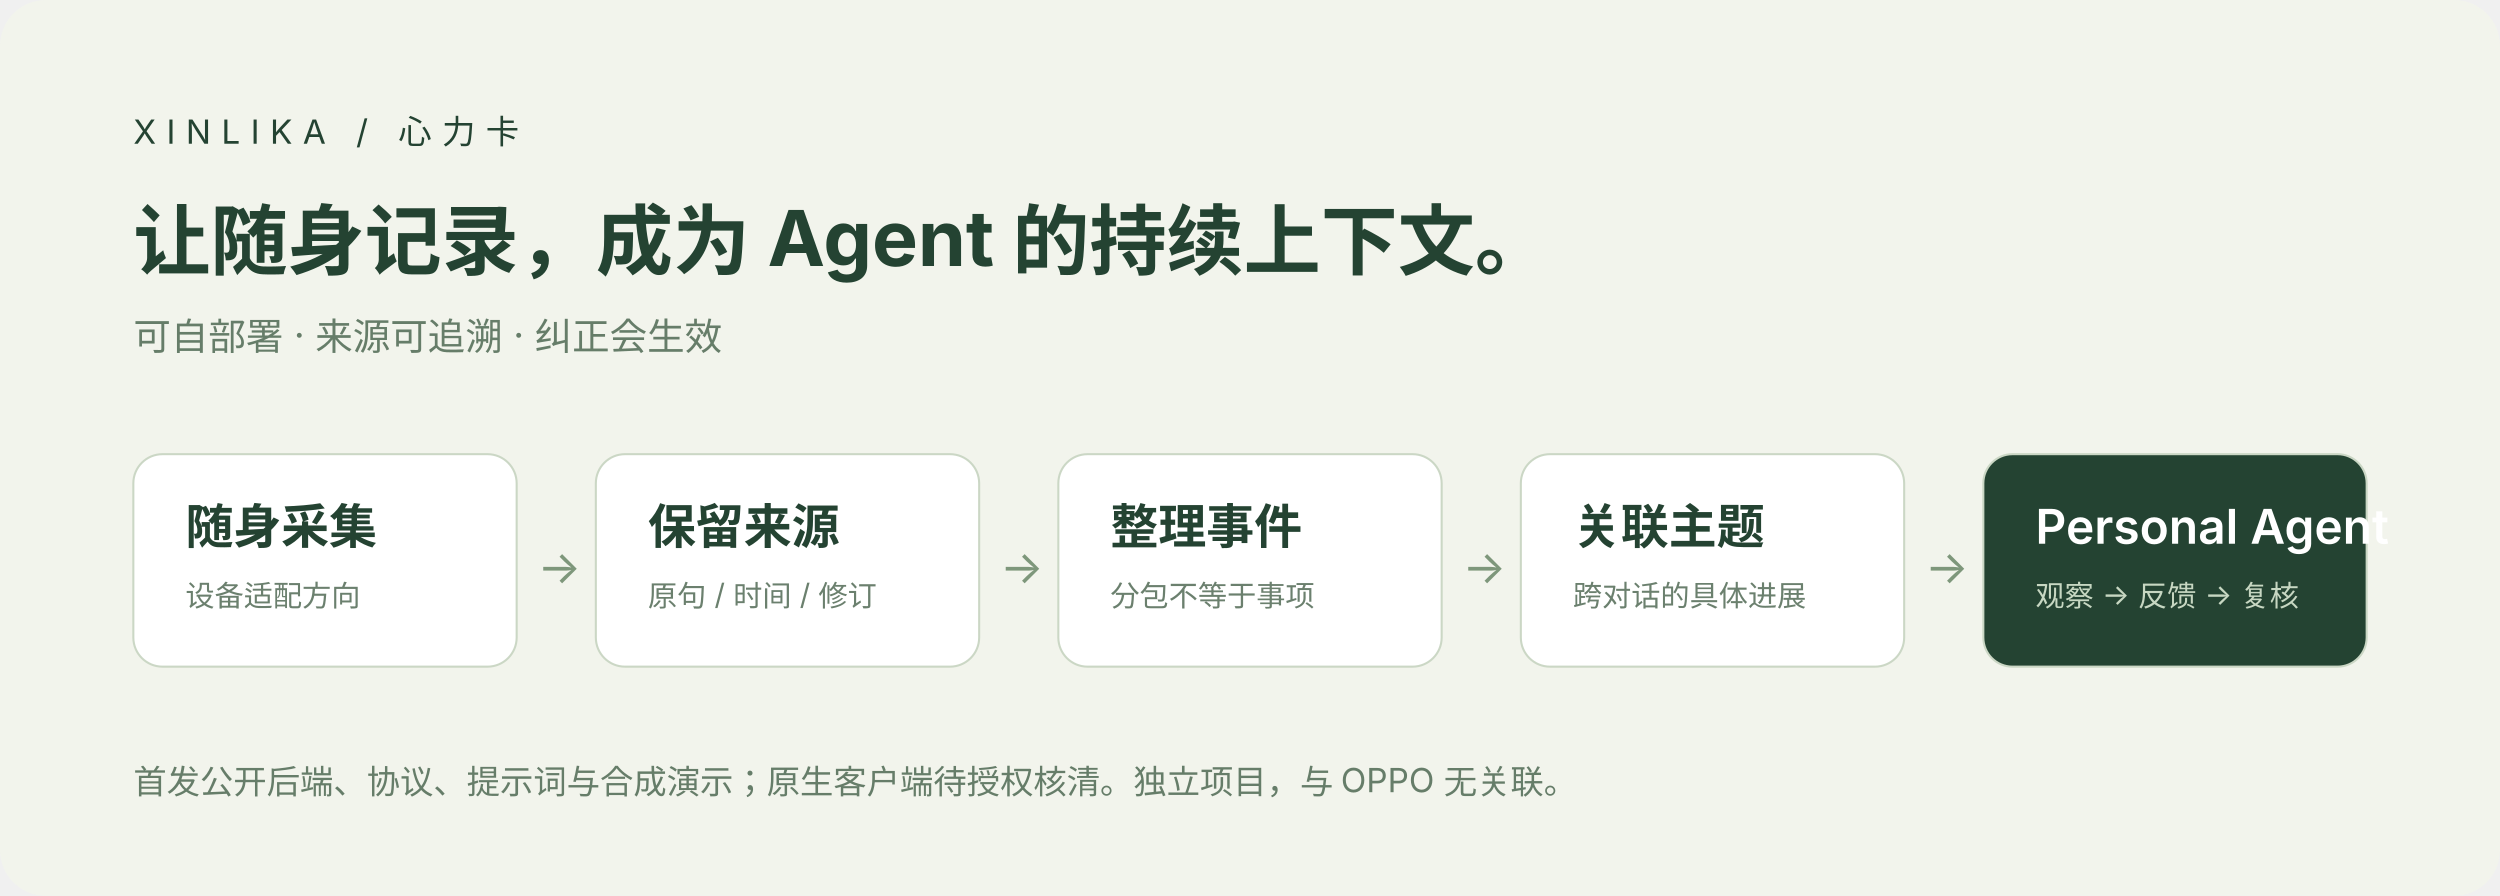
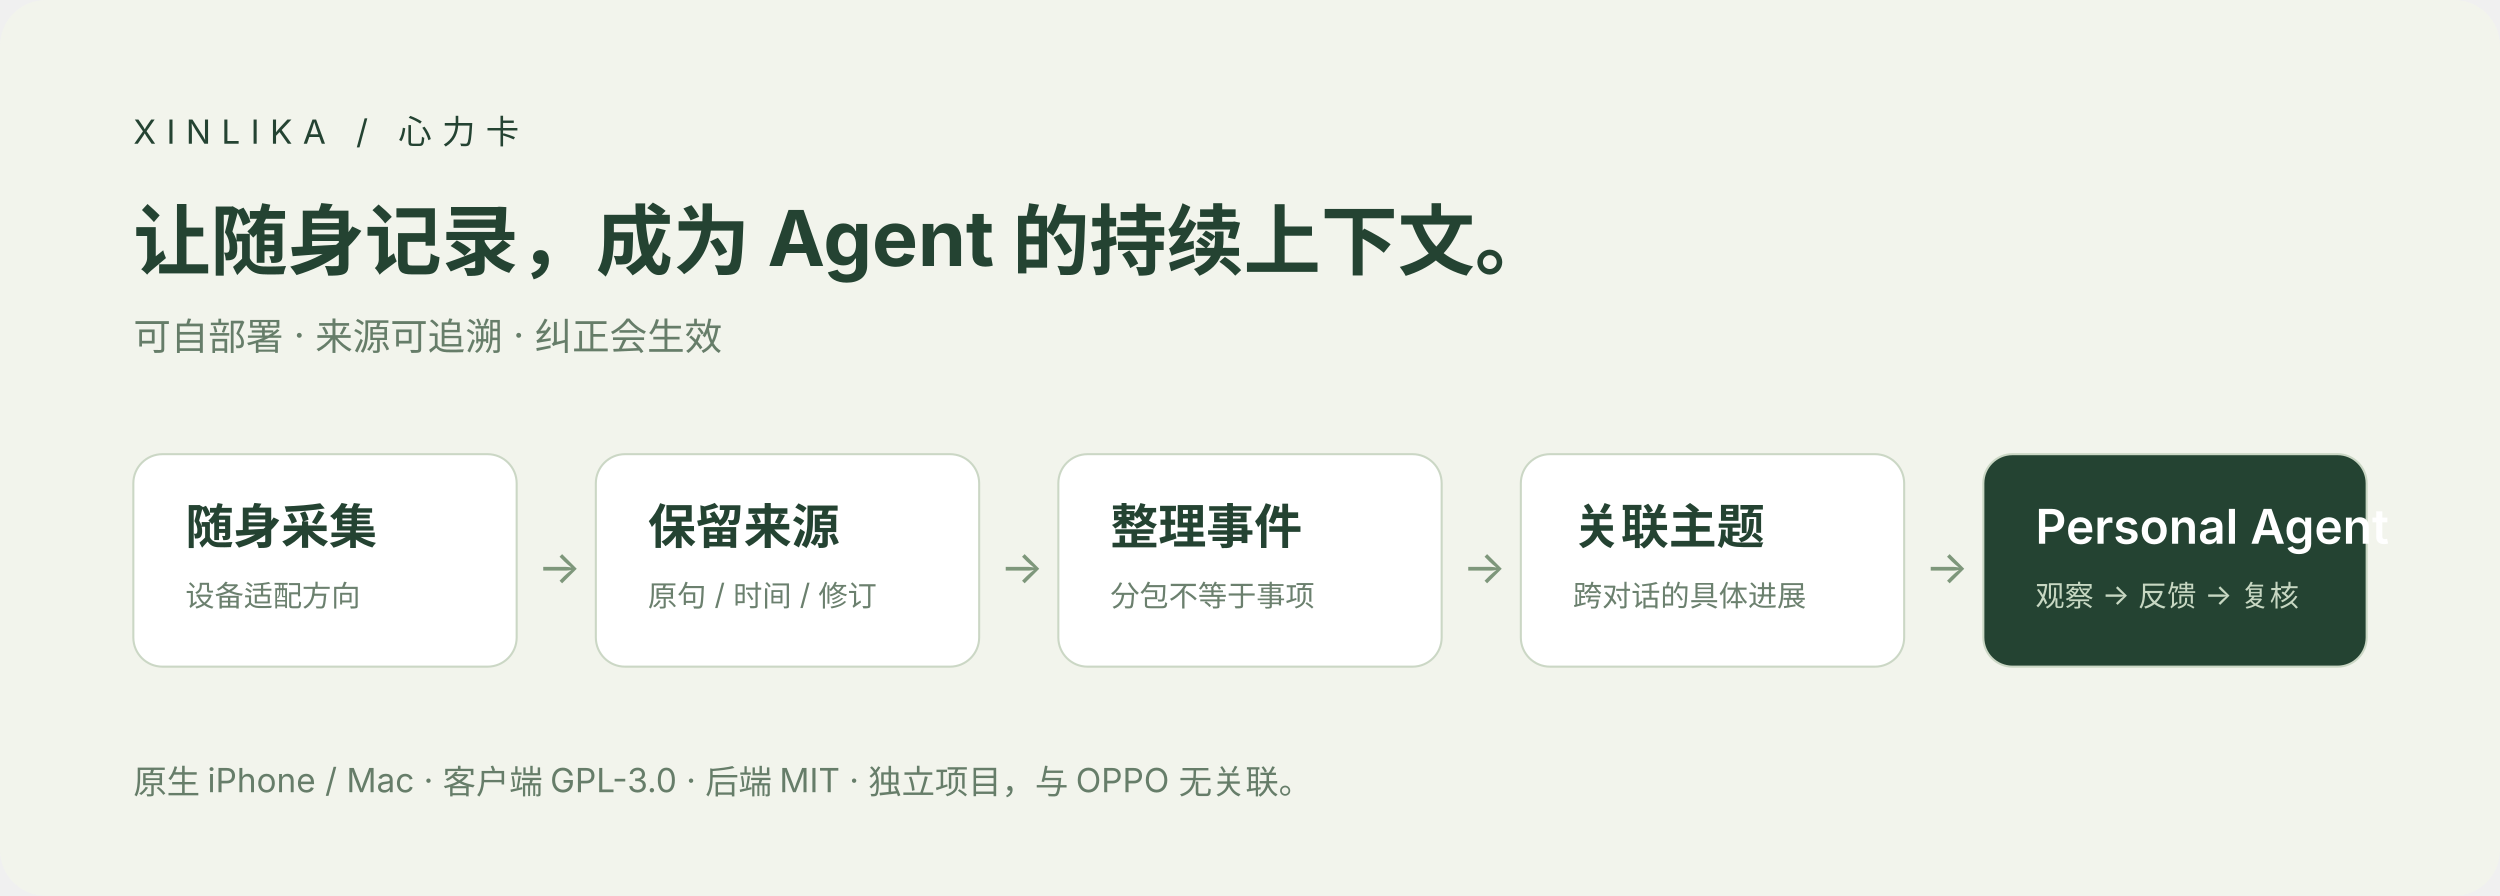
<svg xmlns="http://www.w3.org/2000/svg" width="1200" height="430" viewBox="0 0 1200 430" role="img" aria-label="心力卡：采集、来源、事件、主题到 Personal Agent 的流程">
  <rect width="1200" height="430" rx="22" fill="#f2f4ec" />
  <g font-family="-apple-system,BlinkMacSystemFont,Segoe UI,sans-serif" fill="#244332">
    <text x="64" y="69" font-size="16" letter-spacing="5">XINLIKA / 心力卡</text>
    <text x="64" y="129" font-size="37" font-weight="650">让随身记录，成为 Agent 的持续上下文。</text>
    <text x="64" y="168" font-size="18" fill="#667d69">可自部署 · 来源可追溯 · 纠正会生效</text>
    <g fill="white" stroke="#cbd7c5">
      <rect x="64" y="218" width="184" height="102" rx="14" />
      <rect x="286" y="218" width="184" height="102" rx="14" />
      <rect x="508" y="218" width="184" height="102" rx="14" />
      <rect x="730" y="218" width="184" height="102" rx="14" />
      <rect x="952" y="218" width="184" height="102" rx="14" fill="#244332" />
    </g>
    <g font-size="23" font-weight="600">
      <text x="89" y="261">随身采集</text>
      <text x="311" y="261">保留来源</text>
      <text x="533" y="261">整理事件</text>
      <text x="755" y="261">关联主题</text>
      <text x="977" y="261" fill="white">Personal Agent</text>
    </g>
    <g font-size="14" fill="#6b806e">
      <text x="89" y="291">设备适配方向</text>
      <text x="311" y="291">原句 / 时间 / 修订</text>
      <text x="533" y="291">分包不等于事项</text>
      <text x="755" y="291">跨对话的具体进展</text>
      <text x="977" y="291" fill="#c7d7c2">观察 → 反馈 → 复核</text>
    </g>
    <g font-size="22" fill="#7e977b">
      <text x="258" y="280">→</text>
      <text x="480" y="280">→</text>
      <text x="702" y="280">→</text>
      <text x="924" y="280">→</text>
    </g>
-     <text x="64" y="381" font-size="16" fill="#667d69">首发公开后端、协议、提示词与合成演示；原生客户端待授权核清。独立项目，与 OPPO 无关联。</text>
+     <text x="64" y="381" font-size="16" fill="#667d69">原生 iPhone / Mac · 客户端 GPL-3.0 · 后端 MIT · 独立项目，与 OPPO 无关联。</text>
  </g>
</svg>
